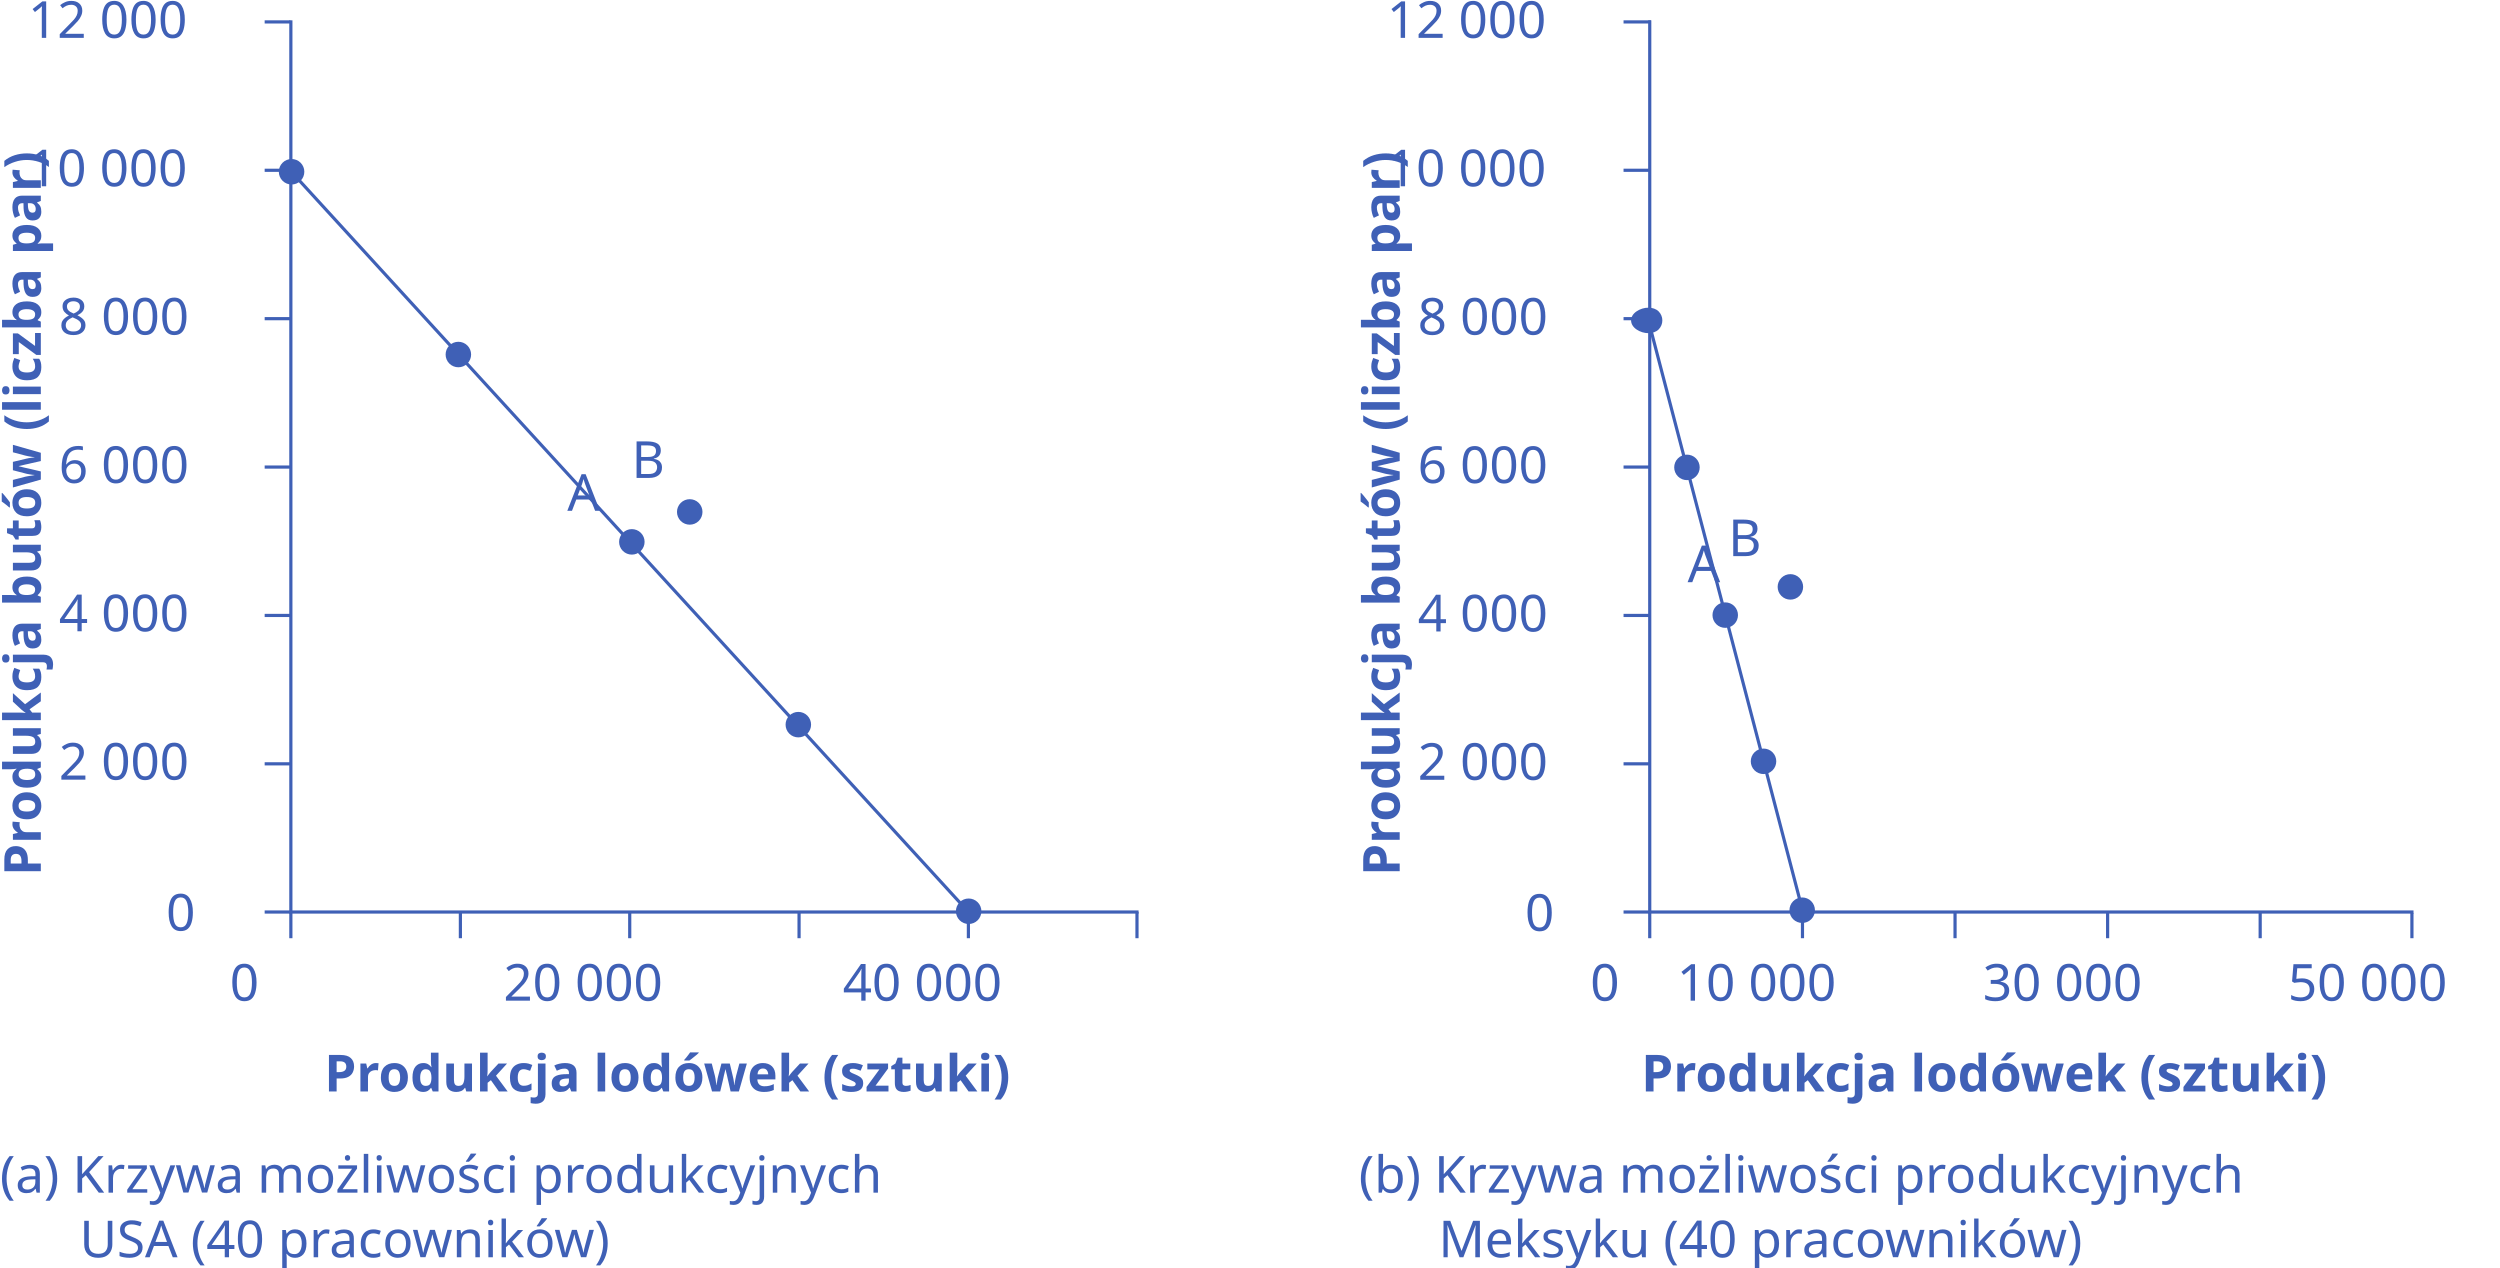
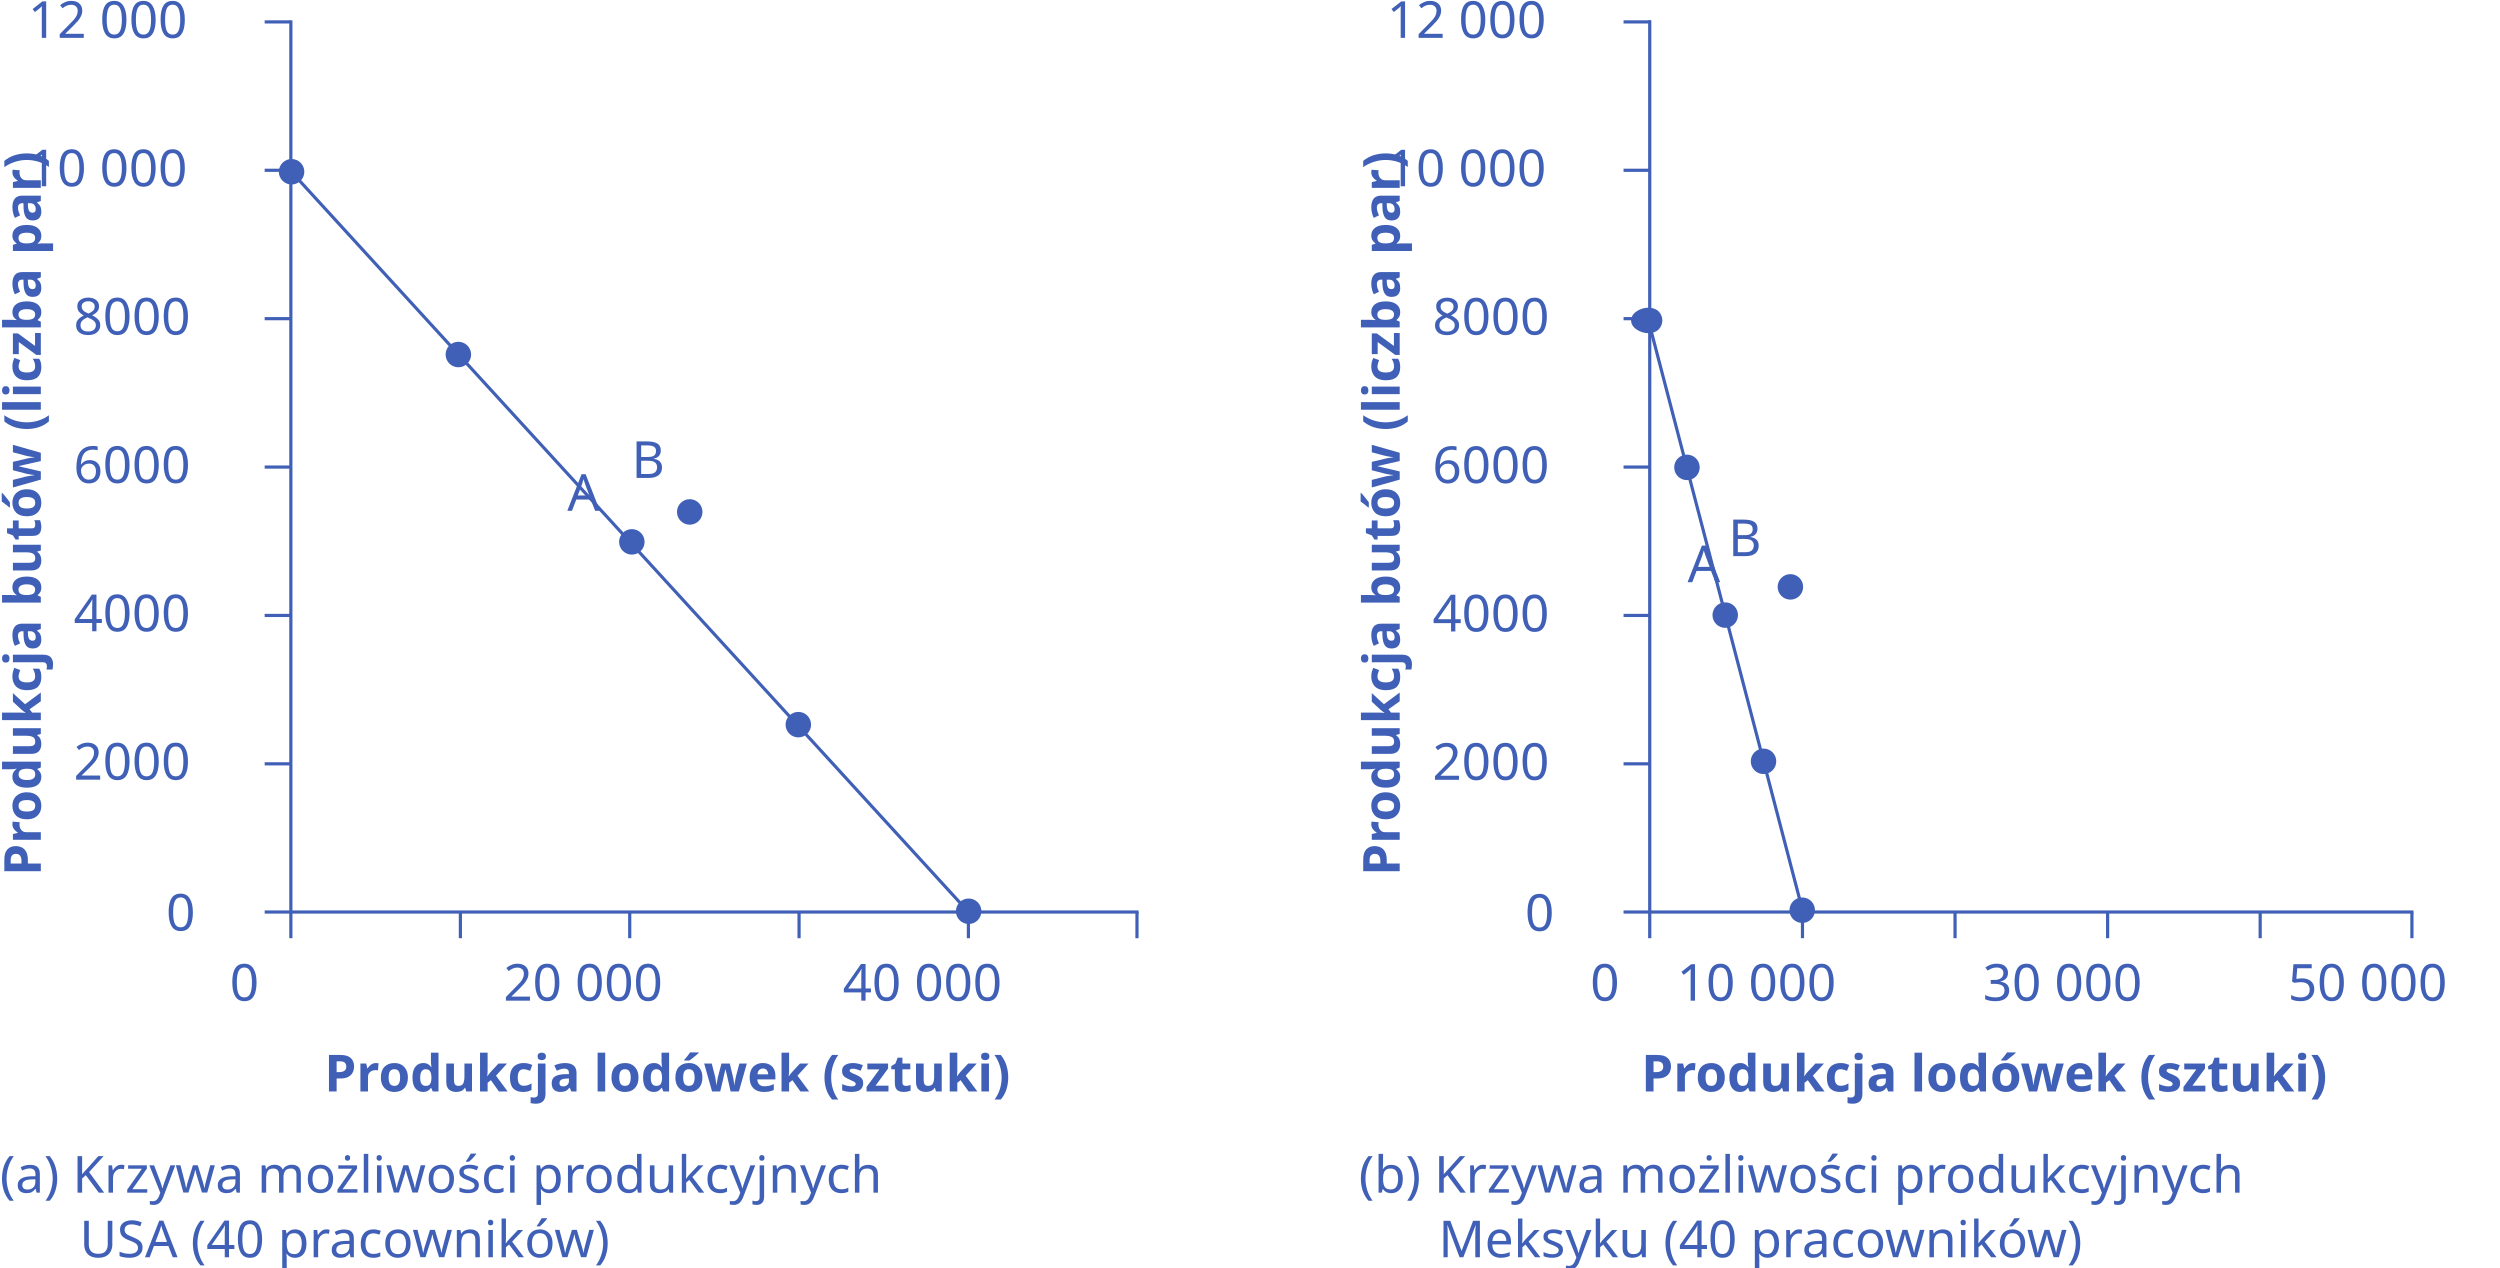
<svg xmlns="http://www.w3.org/2000/svg" version="1.1" id="svg68433" width="522.364" height="264.926" viewBox="0 0 522.364 264.926">
  <defs id="defs68437" />
  <g id="g68441" transform="matrix(1.333333,0,0,-1.333333,-0.2252704,257.7214)">
-     <g id="g1682">
+     <g id="g1">
      <path d="M 45.749,50.359 V 46.264" style="fill:none;stroke:#3f60b6;stroke-width:0.5;stroke-linecap:butt;stroke-linejoin:miter;stroke-miterlimit:4;stroke-dasharray:none;stroke-opacity:1" id="path68461" />
      <path d="M 72.315,50.359 V 46.264" style="fill:none;stroke:#3f60b6;stroke-width:0.5;stroke-linecap:butt;stroke-linejoin:miter;stroke-miterlimit:4;stroke-dasharray:none;stroke-opacity:1" id="path68471" />
      <path d="M 98.853,50.359 V 46.264" style="fill:none;stroke:#3f60b6;stroke-width:0.5;stroke-linecap:butt;stroke-linejoin:miter;stroke-miterlimit:4;stroke-dasharray:none;stroke-opacity:1" id="path68473" />
      <path d="M 125.389,50.359 V 46.264" style="fill:none;stroke:#3f60b6;stroke-width:0.5;stroke-linecap:butt;stroke-linejoin:miter;stroke-miterlimit:4;stroke-dasharray:none;stroke-opacity:1" id="path68475" />
      <path d="M 151.925,50.359 V 46.264" style="fill:none;stroke:#3f60b6;stroke-width:0.5;stroke-linecap:butt;stroke-linejoin:miter;stroke-miterlimit:4;stroke-dasharray:none;stroke-opacity:1" id="path68477" />
      <path d="M 178.345,50.359 V 46.264" style="fill:none;stroke:#3f60b6;stroke-width:0.5;stroke-linecap:butt;stroke-linejoin:miter;stroke-miterlimit:4;stroke-dasharray:none;stroke-opacity:1" id="path68479" />
      <path d="m 41.644,50.369 h 4.028" style="fill:none;stroke:#3f60b6;stroke-width:0.5;stroke-linecap:butt;stroke-linejoin:miter;stroke-miterlimit:4;stroke-dasharray:none;stroke-opacity:1" id="path68481" />
      <path d="m 41.644,189.857 h 4.028" style="fill:none;stroke:#3f60b6;stroke-width:0.5;stroke-linecap:butt;stroke-linejoin:miter;stroke-miterlimit:4;stroke-dasharray:none;stroke-opacity:1" id="path68489" />
      <path d="m 41.644,166.606 h 4.028" style="fill:none;stroke:#3f60b6;stroke-width:0.5;stroke-linecap:butt;stroke-linejoin:miter;stroke-miterlimit:4;stroke-dasharray:none;stroke-opacity:1" id="path68497" />
      <path d="m 41.644,143.352 h 4.028" style="fill:none;stroke:#3f60b6;stroke-width:0.5;stroke-linecap:butt;stroke-linejoin:miter;stroke-miterlimit:4;stroke-dasharray:none;stroke-opacity:1" id="path68505" />
      <path d="m 41.644,120.099 h 4.028" style="fill:none;stroke:#3f60b6;stroke-width:0.5;stroke-linecap:butt;stroke-linejoin:miter;stroke-miterlimit:4;stroke-dasharray:none;stroke-opacity:1" id="path68513" />
      <path d="m 41.644,96.845 h 4.028" style="fill:none;stroke:#3f60b6;stroke-width:0.5;stroke-linecap:butt;stroke-linejoin:miter;stroke-miterlimit:4;stroke-dasharray:none;stroke-opacity:1" id="path68521" />
      <path d="m 41.644,73.592 h 4.028" style="fill:none;stroke:#3f60b6;stroke-width:0.5;stroke-linecap:butt;stroke-linejoin:miter;stroke-miterlimit:4;stroke-dasharray:none;stroke-opacity:1" id="path68529" />
      <path d="M 178.595,50.369 H 45.749 V 190.107" style="fill:none;stroke:#3f60b6;stroke-width:0.5;stroke-linecap:butt;stroke-linejoin:miter;stroke-miterlimit:4;stroke-dasharray:none;stroke-opacity:1" id="path68531" />
      <path d="M 45.829,166.371 151.956,50.351" style="fill:none;stroke:#3f60b6;stroke-width:0.5;stroke-linecap:butt;stroke-linejoin:miter;stroke-miterlimit:4;stroke-dasharray:none;stroke-opacity:1" id="path68533" />
      <path d="m 47.276,167.789 c 0.778,-0.778 0.778,-2.05 0,-2.828 -0.778,-0.778 -2.05,-0.778 -2.828,0 -0.778,0.778 -0.778,2.05 0,2.828 0.778,0.778 2.05,0.778 2.828,0" style="fill:#3f60b6;fill-opacity:1;fill-rule:nonzero;stroke:none;stroke-width:0.1" id="path68535" />
      <path d="m 73.413,139.147 c 0.778,-0.778 0.778,-2.05 0,-2.828 -0.778,-0.778 -2.05,-0.778 -2.828,0 -0.778,0.778 -0.778,2.05 0,2.828 0.778,0.778 2.05,0.778 2.828,0" style="fill:#3f60b6;fill-opacity:1;fill-rule:nonzero;stroke:none;stroke-width:0.1" id="path68537" />
      <path d="m 100.599,109.789 c 0.778,-0.778 0.778,-2.05 0,-2.828 -0.778,-0.778 -2.05,-0.778 -2.828,0 -0.778,0.778 -0.778,2.05 0,2.828 0.778,0.778 2.05,0.778 2.828,0" style="fill:#3f60b6;fill-opacity:1;fill-rule:nonzero;stroke:none;stroke-width:0.1" id="path68539" />
      <path d="m 109.671,114.48 c 0.777,-0.778 0.777,-2.05 0,-2.828 -0.778,-0.778 -2.05,-0.778 -2.828,0 -0.778,0.778 -0.778,2.05 0,2.828 0.778,0.778 2.05,0.778 2.828,0" style="fill:#3f60b6;fill-opacity:1;fill-rule:nonzero;stroke:none;stroke-width:0.1" id="path68541" />
      <path d="m 126.689,81.146 c 0.778,-0.777 0.778,-2.05 0,-2.828 -0.778,-0.777 -2.051,-0.777 -2.828,0 -0.778,0.778 -0.778,2.051 0,2.828 0.777,0.778 2.05,0.778 2.828,0" style="fill:#3f60b6;fill-opacity:1;fill-rule:nonzero;stroke:none;stroke-width:0.1" id="path68543" />
      <path d="m 153.38,51.903 c 0.778,-0.777 0.778,-2.051 0,-2.828 -0.778,-0.777 -2.05,-0.777 -2.828,0 -0.778,0.777 -0.778,2.051 0,2.828 0.778,0.778 2.05,0.778 2.828,0" style="fill:#3f60b6;fill-opacity:1;fill-rule:nonzero;stroke:none;stroke-width:0.1" id="path68545" />
      <path d="m 258.698,50.229 v -3.965" style="fill:none;stroke:#3f60b6;stroke-width:0.5;stroke-linecap:butt;stroke-linejoin:miter;stroke-miterlimit:4;stroke-dasharray:none;stroke-opacity:1" id="path68565" />
      <path d="m 282.633,50.229 v -3.965" style="fill:none;stroke:#3f60b6;stroke-width:0.5;stroke-linecap:butt;stroke-linejoin:miter;stroke-miterlimit:4;stroke-dasharray:none;stroke-opacity:1" id="path68575" />
      <path d="m 306.542,50.229 v -3.965" style="fill:none;stroke:#3f60b6;stroke-width:0.5;stroke-linecap:butt;stroke-linejoin:miter;stroke-miterlimit:4;stroke-dasharray:none;stroke-opacity:1" id="path68577" />
      <path d="m 330.452,50.229 v -3.965" style="fill:none;stroke:#3f60b6;stroke-width:0.5;stroke-linecap:butt;stroke-linejoin:miter;stroke-miterlimit:4;stroke-dasharray:none;stroke-opacity:1" id="path68579" />
      <path d="m 354.36,50.229 v -3.965" style="fill:none;stroke:#3f60b6;stroke-width:0.5;stroke-linecap:butt;stroke-linejoin:miter;stroke-miterlimit:4;stroke-dasharray:none;stroke-opacity:1" id="path68581" />
      <path d="m 378.139,50.229 v -3.965" style="fill:none;stroke:#3f60b6;stroke-width:0.5;stroke-linecap:butt;stroke-linejoin:miter;stroke-miterlimit:4;stroke-dasharray:none;stroke-opacity:1" id="path68583" />
      <path d="m 254.593,50.369 h 4.281" style="fill:none;stroke:#3f60b6;stroke-width:0.5;stroke-linecap:butt;stroke-linejoin:miter;stroke-miterlimit:4;stroke-dasharray:none;stroke-opacity:1" id="path68585" />
      <path d="m 254.593,189.857 h 4.281" style="fill:none;stroke:#3f60b6;stroke-width:0.5;stroke-linecap:butt;stroke-linejoin:miter;stroke-miterlimit:4;stroke-dasharray:none;stroke-opacity:1" id="path68593" />
      <path d="m 254.593,166.607 h 4.281" style="fill:none;stroke:#3f60b6;stroke-width:0.5;stroke-linecap:butt;stroke-linejoin:miter;stroke-miterlimit:4;stroke-dasharray:none;stroke-opacity:1" id="path68601" />
      <path d="m 254.593,143.353 h 4.281" style="fill:none;stroke:#3f60b6;stroke-width:0.5;stroke-linecap:butt;stroke-linejoin:miter;stroke-miterlimit:4;stroke-dasharray:none;stroke-opacity:1" id="path68609" />
      <path d="m 254.593,120.099 h 4.281" style="fill:none;stroke:#3f60b6;stroke-width:0.5;stroke-linecap:butt;stroke-linejoin:miter;stroke-miterlimit:4;stroke-dasharray:none;stroke-opacity:1" id="path68617" />
      <path d="m 254.593,96.845 h 4.281" style="fill:none;stroke:#3f60b6;stroke-width:0.5;stroke-linecap:butt;stroke-linejoin:miter;stroke-miterlimit:4;stroke-dasharray:none;stroke-opacity:1" id="path68625" />
      <path d="m 254.593,73.592 h 4.281" style="fill:none;stroke:#3f60b6;stroke-width:0.5;stroke-linecap:butt;stroke-linejoin:miter;stroke-miterlimit:4;stroke-dasharray:none;stroke-opacity:1" id="path68633" />
      <path d="m 378.389,50.369 h -119.691 V 190.107" style="fill:none;stroke:#3f60b6;stroke-width:0.5;stroke-linecap:butt;stroke-linejoin:miter;stroke-miterlimit:4;stroke-dasharray:none;stroke-opacity:1" id="path68635" />
      <path d="m 260.09,144.492 c 0.778,-0.778 0.778,-2.05 0,-2.828 -0.777,-0.778 -2.338,-0.778 -3.467,0 -1.13,0.778 -1.13,2.05 0,2.828 1.129,0.778 2.69,0.778 3.467,0" style="fill:#3f60b6;fill-opacity:1;fill-rule:nonzero;stroke:none;stroke-width:0.1" id="path68637" />
      <path d="m 284.004,52.066 c 0.778,-0.777 0.778,-2.05 0,-2.828 -0.777,-0.777 -2.05,-0.777 -2.828,0 -0.777,0.778 -0.777,2.051 0,2.828 0.778,0.778 2.051,0.778 2.828,0" style="fill:#3f60b6;fill-opacity:1;fill-rule:nonzero;stroke:none;stroke-width:0.1" id="path68639" />
      <path d="m 277.944,75.4 c 0.777,-0.777 0.777,-2.05 0,-2.828 -0.777,-0.777 -2.051,-0.777 -2.828,0 -0.778,0.778 -0.778,2.051 0,2.828 0.777,0.778 2.051,0.778 2.828,0" style="fill:#3f60b6;fill-opacity:1;fill-rule:nonzero;stroke:none;stroke-width:0.1" id="path68641" />
      <path d="m 271.944,98.311 c 0.777,-0.778 0.777,-2.05 0,-2.828 -0.777,-0.777 -2.051,-0.777 -2.828,0 -0.778,0.778 -0.778,2.05 0,2.828 0.777,0.777 2.051,0.777 2.828,0" style="fill:#3f60b6;fill-opacity:1;fill-rule:nonzero;stroke:none;stroke-width:0.1" id="path68643" />
      <path d="m 282.155,102.734 c 0.777,-0.777 0.777,-2.05 0,-2.828 -0.778,-0.778 -2.051,-0.778 -2.828,0 -0.778,0.778 -0.778,2.051 0,2.828 0.777,0.778 2.05,0.778 2.828,0" style="fill:#3f60b6;fill-opacity:1;fill-rule:nonzero;stroke:none;stroke-width:0.1" id="path68645" />
      <path d="m 265.944,121.462 c 0.777,-0.778 0.777,-2.05 0,-2.828 -0.777,-0.778 -2.051,-0.778 -2.828,0 -0.778,0.778 -0.778,2.05 0,2.828 0.777,0.778 2.051,0.778 2.828,0" style="fill:#3f60b6;fill-opacity:1;fill-rule:nonzero;stroke:none;stroke-width:0.1" id="path68647" />
      <path d="m 258.387,143.464 24.287,-92.946" style="fill:none;stroke:#3f60b6;stroke-width:0.5;stroke-linecap:butt;stroke-linejoin:miter;stroke-miterlimit:4;stroke-dasharray:none;stroke-opacity:1" id="path68649" />
      <text xml:space="preserve" style="font-variant:normal;font-weight:normal;font-size:8px;font-family:ArialMT;-inkscape-font-specification:ArialMT;writing-mode:lr-tb;fill:#3f60b6;fill-opacity:1;fill-rule:nonzero;stroke:none;stroke-width:1" id="text20116-1-3-7-8-7-9-3-7-5-2" x="112.023" y="-22.25" transform="scale(1,-1)">
        <tspan style="font-style:normal;font-variant:normal;font-weight:bold;font-stretch:normal;font-family:sans-serif;-inkscape-font-specification:'sans-serif Bold';text-align:center;text-anchor:middle;stroke-width:1" x="112.023" y="-22.25" id="tspan4232-0-4-6-5-2-6-7-0-6">Produkcja lodówek (sztuki)</tspan>
      </text>
      <text xml:space="preserve" style="font-variant:normal;font-weight:normal;font-size:8px;font-family:ArialMT;-inkscape-font-specification:ArialMT;writing-mode:lr-tb;fill:#3f60b6;fill-opacity:1;fill-rule:nonzero;stroke:none;stroke-width:1" id="text20116-1-3-7-8-7-9-3-7-5-2-9" x="120.09" y="6.567" transform="matrix(0,1,1,0,0,0)">
        <tspan style="font-style:normal;font-variant:normal;font-weight:bold;font-stretch:normal;font-family:sans-serif;-inkscape-font-specification:'sans-serif Bold';text-align:center;text-anchor:middle;stroke-width:1" x="120.09" y="6.567" id="tspan4232-0-4-6-5-2-6-7-0-6-3">Produkcja butów (liczba par)</tspan>
      </text>
      <text xml:space="preserve" style="font-variant:normal;font-weight:normal;font-size:8px;font-family:ArialMT;-inkscape-font-specification:ArialMT;writing-mode:lr-tb;fill:#3f60b6;fill-opacity:1;fill-rule:nonzero;stroke:none;stroke-width:1" id="text20116-1-3-7-8-7-9-3-7-5-42-0-0-0-2" x="98.907" y="-113.241" transform="scale(1,-1)">
        <tspan style="font-style:normal;font-variant:normal;font-weight:normal;font-stretch:normal;font-family:sans-serif;-inkscape-font-specification:sans-serif;text-align:center;text-anchor:middle;stroke-width:1" x="98.907" y="-113.241" id="tspan4232-0-4-6-5-2-6-7-0-96-36-4-9-8">A</tspan>
      </text>
      <text xml:space="preserve" style="font-variant:normal;font-weight:normal;font-size:8px;font-family:ArialMT;-inkscape-font-specification:ArialMT;writing-mode:lr-tb;fill:#3f60b6;fill-opacity:1;fill-rule:nonzero;stroke:none;stroke-width:1" id="text20116-1-3-7-8-7-9-3-7-5-42-0-0-0-2-43" x="109.023" y="-118.398" transform="scale(1,-1)">
        <tspan style="font-style:normal;font-variant:normal;font-weight:normal;font-stretch:normal;font-family:sans-serif;-inkscape-font-specification:sans-serif;text-align:center;text-anchor:middle;stroke-width:1" x="109.023" y="-118.398" id="tspan4232-0-4-6-5-2-6-7-0-96-36-4-9-8-1">B</tspan>
      </text>
      <text xml:space="preserve" style="font-variant:normal;font-weight:normal;font-size:8px;font-family:ArialMT;-inkscape-font-specification:ArialMT;writing-mode:lr-tb;fill:#3f60b6;fill-opacity:1;fill-rule:nonzero;stroke:none;stroke-width:1" id="text20116-1-3-7-8-7-9-3-7-5-42-0-0-0-2-0" x="274.464" y="-102.048" transform="scale(1,-1)">
        <tspan style="font-style:normal;font-variant:normal;font-weight:normal;font-stretch:normal;font-family:sans-serif;-inkscape-font-specification:sans-serif;text-align:center;text-anchor:middle;stroke-width:1" x="274.464" y="-102.048" id="tspan4232-0-4-6-5-2-6-7-0-96-36-4-9-8-17">A</tspan>
      </text>
      <text xml:space="preserve" style="font-variant:normal;font-weight:normal;font-size:8px;font-family:ArialMT;-inkscape-font-specification:ArialMT;writing-mode:lr-tb;fill:#3f60b6;fill-opacity:1;fill-rule:nonzero;stroke:none;stroke-width:1" id="text20116-1-3-7-8-7-9-3-7-5-42-0-0-0-2-43-8" x="280.884" y="-106.142" transform="scale(1,-1)">
        <tspan style="font-style:normal;font-variant:normal;font-weight:normal;font-stretch:normal;font-family:sans-serif;-inkscape-font-specification:sans-serif;text-align:center;text-anchor:middle;stroke-width:1" x="280.884" y="-106.142" id="tspan4232-0-4-6-5-2-6-7-0-96-36-4-9-8-1-9">B</tspan>
      </text>
      <text xml:space="preserve" style="font-variant:normal;font-weight:normal;font-size:8px;font-family:ArialMT;-inkscape-font-specification:ArialMT;writing-mode:lr-tb;fill:#3f60b6;fill-opacity:1;fill-rule:nonzero;stroke:none;stroke-width:1" id="text20116-1-3-7-8-7-9-3-7-5-42-0-0-0-2-21-80" x="35.775" y="-47.457" transform="scale(1,-1)">
        <tspan style="font-style:normal;font-variant:normal;font-weight:normal;font-stretch:normal;font-family:sans-serif;-inkscape-font-specification:sans-serif;text-align:center;text-anchor:middle;stroke-width:1" x="35.775" y="-47.457" id="tspan4232-0-4-6-5-2-6-7-0-96-36-4-9-8-59-4">0</tspan>
      </text>
-       <text xml:space="preserve" style="font-variant:normal;font-weight:normal;font-size:8px;font-family:ArialMT;-inkscape-font-specification:ArialMT;writing-mode:lr-tb;fill:#3f60b6;fill-opacity:1;fill-rule:nonzero;stroke:none;stroke-width:1" id="text20116-1-3-7-8-7-9-3-7-5-42-0-0-0-2-21-7" x="26.869" y="-71.113" transform="scale(1,-1)">
-         <tspan style="font-style:normal;font-variant:normal;font-weight:normal;font-stretch:normal;font-family:sans-serif;-inkscape-font-specification:sans-serif;text-align:center;text-anchor:middle;stroke-width:1" x="26.869" y="-71.113" id="tspan4232-0-4-6-5-2-6-7-0-96-36-4-9-8-59-68">2 000</tspan>
+       <text xml:space="preserve" style="font-variant:normal;font-weight:normal;font-size:8px;font-family:ArialMT;-inkscape-font-specification:ArialMT;writing-mode:lr-tb;fill:#3f60b6;fill-opacity:1;fill-rule:nonzero;stroke:none;stroke-width:1" id="text20116-1-3-7-8-7-9-3-7-5-42-0-0-0-2-21-7" x="28.141" y="-71.113" transform="scale(1,-1)">
+         <tspan style="font-style:normal;font-variant:normal;font-weight:normal;font-stretch:normal;font-family:sans-serif;-inkscape-font-specification:sans-serif;text-align:center;text-anchor:middle;stroke-width:1" x="28.141" y="-71.113" id="tspan4232-0-4-6-5-2-6-7-0-96-36-4-9-8-59-68">2000</tspan>
      </text>
-       <text xml:space="preserve" style="font-variant:normal;font-weight:normal;font-size:8px;font-family:ArialMT;-inkscape-font-specification:ArialMT;writing-mode:lr-tb;fill:#3f60b6;fill-opacity:1;fill-rule:nonzero;stroke:none;stroke-width:1" id="text20116-1-3-7-8-7-9-3-7-5-42-0-0-0-2-21-90" x="26.869" y="-94.361" transform="scale(1,-1)">
-         <tspan style="font-style:normal;font-variant:normal;font-weight:normal;font-stretch:normal;font-family:sans-serif;-inkscape-font-specification:sans-serif;text-align:center;text-anchor:middle;stroke-width:1" x="26.869" y="-94.361" id="tspan4232-0-4-6-5-2-6-7-0-96-36-4-9-8-59-687">4 000</tspan>
+       <text xml:space="preserve" style="font-variant:normal;font-weight:normal;font-size:8px;font-family:ArialMT;-inkscape-font-specification:ArialMT;writing-mode:lr-tb;fill:#3f60b6;fill-opacity:1;fill-rule:nonzero;stroke:none;stroke-width:1" id="text20116-1-3-7-8-7-9-3-7-5-42-0-0-0-2-21-90" x="28.141" y="-94.361" transform="scale(1,-1)">
+         <tspan style="font-style:normal;font-variant:normal;font-weight:normal;font-stretch:normal;font-family:sans-serif;-inkscape-font-specification:sans-serif;text-align:center;text-anchor:middle;stroke-width:1" x="28.141" y="-94.361" id="tspan4232-0-4-6-5-2-6-7-0-96-36-4-9-8-59-687">4000</tspan>
      </text>
-       <text xml:space="preserve" style="font-variant:normal;font-weight:normal;font-size:8px;font-family:ArialMT;-inkscape-font-specification:ArialMT;writing-mode:lr-tb;fill:#3f60b6;fill-opacity:1;fill-rule:nonzero;stroke:none;stroke-width:1" id="text20116-1-3-7-8-7-9-3-7-5-42-0-0-0-2-21-903" x="26.869" y="-117.609" transform="scale(1,-1)">
-         <tspan style="font-style:normal;font-variant:normal;font-weight:normal;font-stretch:normal;font-family:sans-serif;-inkscape-font-specification:sans-serif;text-align:center;text-anchor:middle;stroke-width:1" x="26.869" y="-117.609" id="tspan4232-0-4-6-5-2-6-7-0-96-36-4-9-8-59-33">6 000</tspan>
+       <text xml:space="preserve" style="font-variant:normal;font-weight:normal;font-size:8px;font-family:ArialMT;-inkscape-font-specification:ArialMT;writing-mode:lr-tb;fill:#3f60b6;fill-opacity:1;fill-rule:nonzero;stroke:none;stroke-width:1" id="text20116-1-3-7-8-7-9-3-7-5-42-0-0-0-2-21-903" x="28.141" y="-117.609" transform="scale(1,-1)">
+         <tspan style="font-style:normal;font-variant:normal;font-weight:normal;font-stretch:normal;font-family:sans-serif;-inkscape-font-specification:sans-serif;text-align:center;text-anchor:middle;stroke-width:1" x="28.141" y="-117.609" id="tspan4232-0-4-6-5-2-6-7-0-96-36-4-9-8-59-33">6000</tspan>
      </text>
-       <text xml:space="preserve" style="font-variant:normal;font-weight:normal;font-size:8px;font-family:ArialMT;-inkscape-font-specification:ArialMT;writing-mode:lr-tb;fill:#3f60b6;fill-opacity:1;fill-rule:nonzero;stroke:none;stroke-width:1" id="text20116-1-3-7-8-7-9-3-7-5-42-0-0-0-2-21-73" x="26.869" y="-140.858" transform="scale(1,-1)">
-         <tspan style="font-style:normal;font-variant:normal;font-weight:normal;font-stretch:normal;font-family:sans-serif;-inkscape-font-specification:sans-serif;text-align:center;text-anchor:middle;stroke-width:1" x="26.869" y="-140.858" id="tspan4232-0-4-6-5-2-6-7-0-96-36-4-9-8-59-26">8 000</tspan>
+       <text xml:space="preserve" style="font-variant:normal;font-weight:normal;font-size:8px;font-family:ArialMT;-inkscape-font-specification:ArialMT;writing-mode:lr-tb;fill:#3f60b6;fill-opacity:1;fill-rule:nonzero;stroke:none;stroke-width:1" id="text20116-1-3-7-8-7-9-3-7-5-42-0-0-0-2-21-73" x="28.141" y="-140.858" transform="scale(1,-1)">
+         <tspan style="font-style:normal;font-variant:normal;font-weight:normal;font-stretch:normal;font-family:sans-serif;-inkscape-font-specification:sans-serif;text-align:center;text-anchor:middle;stroke-width:1" x="28.141" y="-140.858" id="tspan4232-0-4-6-5-2-6-7-0-96-36-4-9-8-59-26">8000</tspan>
      </text>
      <text xml:space="preserve" style="font-variant:normal;font-weight:normal;font-size:8px;font-family:ArialMT;-inkscape-font-specification:ArialMT;writing-mode:lr-tb;fill:#3f60b6;fill-opacity:1;fill-rule:nonzero;stroke:none;stroke-width:1" id="text20116-1-3-7-8-7-9-3-7-5-42-0-0-0-2-21-5" x="45.751" y="-36.472" transform="scale(1,-1)">
        <tspan style="font-style:normal;font-variant:normal;font-weight:normal;font-stretch:normal;font-family:sans-serif;-inkscape-font-specification:sans-serif;text-align:center;text-anchor:middle;stroke-width:1" x="45.751" y="-36.472" id="tspan4232-0-4-6-5-2-6-7-0-96-36-4-9-8-59-265">0</tspan>
      </text>
      <text xml:space="preserve" style="font-variant:normal;font-weight:normal;font-size:8px;font-family:ArialMT;-inkscape-font-specification:ArialMT;writing-mode:lr-tb;fill:#3f60b6;fill-opacity:1;fill-rule:nonzero;stroke:none;stroke-width:1" id="text20116-1-3-7-8-7-9-3-7-5-42-0-0-0-2-21-5-1" x="98.825" y="-36.472" transform="scale(1,-1)">
        <tspan style="font-style:normal;font-variant:normal;font-weight:normal;font-stretch:normal;font-family:sans-serif;-inkscape-font-specification:sans-serif;text-align:center;text-anchor:middle;stroke-width:1" x="98.825" y="-36.472" id="tspan4232-0-4-6-5-2-6-7-0-96-36-4-9-8-59-265-5">20 000</tspan>
      </text>
      <text xml:space="preserve" style="font-variant:normal;font-weight:normal;font-size:8px;font-family:ArialMT;-inkscape-font-specification:ArialMT;writing-mode:lr-tb;fill:#3f60b6;fill-opacity:1;fill-rule:nonzero;stroke:none;stroke-width:1" id="text20116-1-3-7-8-7-9-3-7-5-42-0-0-0-2-21-5-4" x="151.995" y="-36.472" transform="scale(1,-1)">
        <tspan style="font-style:normal;font-variant:normal;font-weight:normal;font-stretch:normal;font-family:sans-serif;-inkscape-font-specification:sans-serif;text-align:center;text-anchor:middle;stroke-width:1" x="151.995" y="-36.472" id="tspan4232-0-4-6-5-2-6-7-0-96-36-4-9-8-59-265-9">40 000</tspan>
      </text>
      <text xml:space="preserve" style="font-variant:normal;font-weight:normal;font-size:8px;font-family:ArialMT;-inkscape-font-specification:ArialMT;writing-mode:lr-tb;fill:#3f60b6;fill-opacity:1;fill-rule:nonzero;stroke:none;stroke-width:1" id="text20116-1-3-7-8-7-9-3-7-5-42-0-0-0-2-21-5-2" x="258.95" y="-36.472" transform="scale(1,-1)">
        <tspan style="font-style:normal;font-variant:normal;font-weight:normal;font-stretch:normal;font-family:sans-serif;-inkscape-font-specification:sans-serif;text-align:center;text-anchor:middle;stroke-width:1" x="258.95" y="-36.472" id="tspan4232-0-4-6-5-2-6-7-0-96-36-4-9-8-59-265-57">0</tspan>
      </text>
      <text xml:space="preserve" style="font-variant:normal;font-weight:normal;font-size:8px;font-family:ArialMT;-inkscape-font-specification:ArialMT;writing-mode:lr-tb;fill:#3f60b6;fill-opacity:1;fill-rule:nonzero;stroke:none;stroke-width:1" id="text20116-1-3-7-8-7-9-3-7-5-42-0-0-0-2-21-5-1-4" x="282.709" y="-36.472" transform="scale(1,-1)">
        <tspan style="font-style:normal;font-variant:normal;font-weight:normal;font-stretch:normal;font-family:sans-serif;-inkscape-font-specification:sans-serif;text-align:center;text-anchor:middle;stroke-width:1" x="282.709" y="-36.472" id="tspan4232-0-4-6-5-2-6-7-0-96-36-4-9-8-59-265-5-9">10 000</tspan>
      </text>
      <text xml:space="preserve" style="font-variant:normal;font-weight:normal;font-size:8px;font-family:ArialMT;-inkscape-font-specification:ArialMT;text-align:start;writing-mode:lr-tb;text-anchor:start;fill:#3f60b6;fill-opacity:1;fill-rule:nonzero;stroke:none;stroke-width:1" id="text20116-1-3-7-8-7-9-3-7-5-42-0-0-0-2-21-5-1-4-3" x="0.169" y="-6.388" transform="scale(1,-1)">
        <tspan style="font-style:normal;font-variant:normal;font-weight:normal;font-stretch:normal;font-family:sans-serif;-inkscape-font-specification:sans-serif;text-align:start;text-anchor:start;stroke-width:1" x="0.169" y="-6.388" id="tspan2813">(a) Krzywa możliwości produkcyjnych</tspan>
        <tspan style="font-style:normal;font-variant:normal;font-weight:normal;font-stretch:normal;font-family:sans-serif;-inkscape-font-specification:sans-serif;text-align:start;text-anchor:start;stroke-width:1" x="0.169" y="3.739" id="tspan1570">      USA (40 pracowników)</tspan>
      </text>
      <text xml:space="preserve" style="font-variant:normal;font-weight:normal;font-size:8px;font-family:ArialMT;-inkscape-font-specification:ArialMT;text-align:start;writing-mode:lr-tb;text-anchor:start;fill:#3f60b6;fill-opacity:1;fill-rule:nonzero;stroke:none;stroke-width:1" id="text20116-1-3-7-8-7-9-3-7-5-42-0-0-0-2-21-5-1-4-7" x="213.118" y="-6.388" transform="scale(1,-1)">
        <tspan style="font-style:normal;font-variant:normal;font-weight:normal;font-stretch:normal;font-family:sans-serif;-inkscape-font-specification:sans-serif;text-align:start;text-anchor:start;stroke-width:1" x="213.118" y="-6.388" id="tspan2817">(b) Krzywa możliwości produkcyjnych</tspan>
        <tspan style="font-style:normal;font-variant:normal;font-weight:normal;font-stretch:normal;font-family:sans-serif;-inkscape-font-specification:sans-serif;text-align:start;text-anchor:start;stroke-width:1" x="213.118" y="3.739" id="tspan1574">      Meksyku (40 pracowników)</tspan>
      </text>
      <text xml:space="preserve" style="font-variant:normal;font-weight:normal;font-size:8px;font-family:ArialMT;-inkscape-font-specification:ArialMT;writing-mode:lr-tb;fill:#3f60b6;fill-opacity:1;fill-rule:nonzero;stroke:none;stroke-width:1" id="text20116-1-3-7-8-7-9-3-7-5-42-0-0-0-2-21-5-4-9" x="330.663" y="-36.472" transform="scale(1,-1)">
        <tspan style="font-style:normal;font-variant:normal;font-weight:normal;font-stretch:normal;font-family:sans-serif;-inkscape-font-specification:sans-serif;text-align:center;text-anchor:middle;stroke-width:1" x="330.663" y="-36.472" id="tspan4232-0-4-6-5-2-6-7-0-96-36-4-9-8-59-265-9-4">30 000</tspan>
      </text>
      <text xml:space="preserve" style="font-variant:normal;font-weight:normal;font-size:8px;font-family:ArialMT;-inkscape-font-specification:ArialMT;writing-mode:lr-tb;fill:#3f60b6;fill-opacity:1;fill-rule:nonzero;stroke:none;stroke-width:1" id="text20116-1-3-7-8-7-9-3-7-5-42-0-0-0-2-21-5-4-9-5" x="378.477" y="-36.472" transform="scale(1,-1)">
        <tspan style="font-style:normal;font-variant:normal;font-weight:normal;font-stretch:normal;font-family:sans-serif;-inkscape-font-specification:sans-serif;text-align:center;text-anchor:middle;stroke-width:1" x="378.477" y="-36.472" id="tspan4232-0-4-6-5-2-6-7-0-96-36-4-9-8-59-265-9-4-9">50 000</tspan>
      </text>
      <text xml:space="preserve" style="font-variant:normal;font-weight:normal;font-size:8px;font-family:ArialMT;-inkscape-font-specification:ArialMT;writing-mode:lr-tb;fill:#3f60b6;fill-opacity:1;fill-rule:nonzero;stroke:none;stroke-width:1" id="text20116-1-3-7-8-7-9-3-7-5-42-0-0-0-2-21-87" x="24.324" y="-164.106" transform="scale(1,-1)">
        <tspan style="font-style:normal;font-variant:normal;font-weight:normal;font-stretch:normal;font-family:sans-serif;-inkscape-font-specification:sans-serif;text-align:center;text-anchor:middle;stroke-width:1" x="24.324" y="-164.106" id="tspan4232-0-4-6-5-2-6-7-0-96-36-4-9-8-59-9">10 000</tspan>
      </text>
      <text xml:space="preserve" style="font-variant:normal;font-weight:normal;font-size:8px;font-family:ArialMT;-inkscape-font-specification:ArialMT;writing-mode:lr-tb;fill:#3f60b6;fill-opacity:1;fill-rule:nonzero;stroke:none;stroke-width:1" id="text20116-1-3-7-8-7-9-3-7-5-42-0-0-0-2-21-6" x="24.324" y="-187.354" transform="scale(1,-1)">
        <tspan style="font-style:normal;font-variant:normal;font-weight:normal;font-stretch:normal;font-family:sans-serif;-inkscape-font-specification:sans-serif;text-align:center;text-anchor:middle;stroke-width:1" x="24.324" y="-187.354" id="tspan4232-0-4-6-5-2-6-7-0-96-36-4-9-8-59-0">12 000</tspan>
      </text>
      <text xml:space="preserve" style="font-variant:normal;font-weight:normal;font-size:8px;font-family:ArialMT;-inkscape-font-specification:ArialMT;writing-mode:lr-tb;fill:#3f60b6;fill-opacity:1;fill-rule:nonzero;stroke:none;stroke-width:1" id="text20116-1-3-7-8-7-9-3-7-5-2-4" x="318.395" y="-22.25" transform="scale(1,-1)">
        <tspan style="font-style:normal;font-variant:normal;font-weight:bold;font-stretch:normal;font-family:sans-serif;-inkscape-font-specification:'sans-serif Bold';text-align:center;text-anchor:middle;stroke-width:1" x="318.395" y="-22.25" id="tspan4232-0-4-6-5-2-6-7-0-6-1">Produkcja lodówek (sztuki)</tspan>
      </text>
      <text xml:space="preserve" style="font-variant:normal;font-weight:normal;font-size:8px;font-family:ArialMT;-inkscape-font-specification:ArialMT;writing-mode:lr-tb;fill:#3f60b6;fill-opacity:1;fill-rule:nonzero;stroke:none;stroke-width:1" id="text20116-1-3-7-8-7-9-3-7-5-2-9-0" x="120.09" y="219.517" transform="matrix(0,1,1,0,0,0)">
        <tspan style="font-style:normal;font-variant:normal;font-weight:bold;font-stretch:normal;font-family:sans-serif;-inkscape-font-specification:'sans-serif Bold';text-align:center;text-anchor:middle;stroke-width:1" x="120.09" y="219.517" id="tspan4232-0-4-6-5-2-6-7-0-6-3-4">Produkcja butów (liczba par)</tspan>
      </text>
      <text xml:space="preserve" style="font-variant:normal;font-weight:normal;font-size:8px;font-family:ArialMT;-inkscape-font-specification:ArialMT;writing-mode:lr-tb;fill:#3f60b6;fill-opacity:1;fill-rule:nonzero;stroke:none;stroke-width:1" id="text20116-1-3-7-8-7-9-3-7-5-42-0-0-0-2-21-80-8" x="248.725" y="-47.422" transform="scale(1,-1)">
        <tspan style="font-style:normal;font-variant:normal;font-weight:normal;font-stretch:normal;font-family:sans-serif;-inkscape-font-specification:sans-serif;text-align:center;text-anchor:middle;stroke-width:1" x="248.725" y="-47.422" id="tspan4232-0-4-6-5-2-6-7-0-96-36-4-9-8-59-4-7">0</tspan>
      </text>
-       <text xml:space="preserve" style="font-variant:normal;font-weight:normal;font-size:8px;font-family:ArialMT;-inkscape-font-specification:ArialMT;writing-mode:lr-tb;fill:#3f60b6;fill-opacity:1;fill-rule:nonzero;stroke:none;stroke-width:1" id="text20116-1-3-7-8-7-9-3-7-5-42-0-0-0-2-21-7-0" x="239.818" y="-71.084" transform="scale(1,-1)">
-         <tspan style="font-style:normal;font-variant:normal;font-weight:normal;font-stretch:normal;font-family:sans-serif;-inkscape-font-specification:sans-serif;text-align:center;text-anchor:middle;stroke-width:1" x="239.818" y="-71.084" id="tspan4232-0-4-6-5-2-6-7-0-96-36-4-9-8-59-68-8">2 000</tspan>
+       <text xml:space="preserve" style="font-variant:normal;font-weight:normal;font-size:8px;font-family:ArialMT;-inkscape-font-specification:ArialMT;writing-mode:lr-tb;fill:#3f60b6;fill-opacity:1;fill-rule:nonzero;stroke:none;stroke-width:1" id="text20116-1-3-7-8-7-9-3-7-5-42-0-0-0-2-21-7-0" x="241.09" y="-71.084" transform="scale(1,-1)">
+         <tspan style="font-style:normal;font-variant:normal;font-weight:normal;font-stretch:normal;font-family:sans-serif;-inkscape-font-specification:sans-serif;text-align:center;text-anchor:middle;stroke-width:1" x="241.09" y="-71.084" id="tspan4232-0-4-6-5-2-6-7-0-96-36-4-9-8-59-68-8">2000</tspan>
      </text>
-       <text xml:space="preserve" style="font-variant:normal;font-weight:normal;font-size:8px;font-family:ArialMT;-inkscape-font-specification:ArialMT;writing-mode:lr-tb;fill:#3f60b6;fill-opacity:1;fill-rule:nonzero;stroke:none;stroke-width:1" id="text20116-1-3-7-8-7-9-3-7-5-42-0-0-0-2-21-90-6" x="239.818" y="-94.338" transform="scale(1,-1)">
-         <tspan style="font-style:normal;font-variant:normal;font-weight:normal;font-stretch:normal;font-family:sans-serif;-inkscape-font-specification:sans-serif;text-align:center;text-anchor:middle;stroke-width:1" x="239.818" y="-94.338" id="tspan4232-0-4-6-5-2-6-7-0-96-36-4-9-8-59-687-2">4 000</tspan>
+       <text xml:space="preserve" style="font-variant:normal;font-weight:normal;font-size:8px;font-family:ArialMT;-inkscape-font-specification:ArialMT;writing-mode:lr-tb;fill:#3f60b6;fill-opacity:1;fill-rule:nonzero;stroke:none;stroke-width:1" id="text20116-1-3-7-8-7-9-3-7-5-42-0-0-0-2-21-90-6" x="241.09" y="-94.338" transform="scale(1,-1)">
+         <tspan style="font-style:normal;font-variant:normal;font-weight:normal;font-stretch:normal;font-family:sans-serif;-inkscape-font-specification:sans-serif;text-align:center;text-anchor:middle;stroke-width:1" x="241.09" y="-94.338" id="tspan4232-0-4-6-5-2-6-7-0-96-36-4-9-8-59-687-2">4000</tspan>
      </text>
-       <text xml:space="preserve" style="font-variant:normal;font-weight:normal;font-size:8px;font-family:ArialMT;-inkscape-font-specification:ArialMT;writing-mode:lr-tb;fill:#3f60b6;fill-opacity:1;fill-rule:nonzero;stroke:none;stroke-width:1" id="text20116-1-3-7-8-7-9-3-7-5-42-0-0-0-2-21-903-4" x="239.818" y="-117.592" transform="scale(1,-1)">
-         <tspan style="font-style:normal;font-variant:normal;font-weight:normal;font-stretch:normal;font-family:sans-serif;-inkscape-font-specification:sans-serif;text-align:center;text-anchor:middle;stroke-width:1" x="239.818" y="-117.592" id="tspan4232-0-4-6-5-2-6-7-0-96-36-4-9-8-59-33-7">6 000</tspan>
+       <text xml:space="preserve" style="font-variant:normal;font-weight:normal;font-size:8px;font-family:ArialMT;-inkscape-font-specification:ArialMT;writing-mode:lr-tb;fill:#3f60b6;fill-opacity:1;fill-rule:nonzero;stroke:none;stroke-width:1" id="text20116-1-3-7-8-7-9-3-7-5-42-0-0-0-2-21-903-4" x="241.09" y="-117.592" transform="scale(1,-1)">
+         <tspan style="font-style:normal;font-variant:normal;font-weight:normal;font-stretch:normal;font-family:sans-serif;-inkscape-font-specification:sans-serif;text-align:center;text-anchor:middle;stroke-width:1" x="241.09" y="-117.592" id="tspan4232-0-4-6-5-2-6-7-0-96-36-4-9-8-59-33-7">6000</tspan>
      </text>
-       <text xml:space="preserve" style="font-variant:normal;font-weight:normal;font-size:8px;font-family:ArialMT;-inkscape-font-specification:ArialMT;writing-mode:lr-tb;fill:#3f60b6;fill-opacity:1;fill-rule:nonzero;stroke:none;stroke-width:1" id="text20116-1-3-7-8-7-9-3-7-5-42-0-0-0-2-21-73-9" x="239.818" y="-140.846" transform="scale(1,-1)">
-         <tspan style="font-style:normal;font-variant:normal;font-weight:normal;font-stretch:normal;font-family:sans-serif;-inkscape-font-specification:sans-serif;text-align:center;text-anchor:middle;stroke-width:1" x="239.818" y="-140.846" id="tspan4232-0-4-6-5-2-6-7-0-96-36-4-9-8-59-26-3">8 000</tspan>
+       <text xml:space="preserve" style="font-variant:normal;font-weight:normal;font-size:8px;font-family:ArialMT;-inkscape-font-specification:ArialMT;writing-mode:lr-tb;fill:#3f60b6;fill-opacity:1;fill-rule:nonzero;stroke:none;stroke-width:1" id="text20116-1-3-7-8-7-9-3-7-5-42-0-0-0-2-21-73-9" x="241.09" y="-140.846" transform="scale(1,-1)">
+         <tspan style="font-style:normal;font-variant:normal;font-weight:normal;font-stretch:normal;font-family:sans-serif;-inkscape-font-specification:sans-serif;text-align:center;text-anchor:middle;stroke-width:1" x="241.09" y="-140.846" id="tspan4232-0-4-6-5-2-6-7-0-96-36-4-9-8-59-26-3">8000</tspan>
      </text>
      <text xml:space="preserve" style="font-variant:normal;font-weight:normal;font-size:8px;font-family:ArialMT;-inkscape-font-specification:ArialMT;writing-mode:lr-tb;fill:#3f60b6;fill-opacity:1;fill-rule:nonzero;stroke:none;stroke-width:1" id="text20116-1-3-7-8-7-9-3-7-5-42-0-0-0-2-21-87-9" x="237.273" y="-164.1" transform="scale(1,-1)">
        <tspan style="font-style:normal;font-variant:normal;font-weight:normal;font-stretch:normal;font-family:sans-serif;-inkscape-font-specification:sans-serif;text-align:center;text-anchor:middle;stroke-width:1" x="237.273" y="-164.1" id="tspan4232-0-4-6-5-2-6-7-0-96-36-4-9-8-59-9-2">10 000</tspan>
      </text>
      <text xml:space="preserve" style="font-variant:normal;font-weight:normal;font-size:8px;font-family:ArialMT;-inkscape-font-specification:ArialMT;writing-mode:lr-tb;fill:#3f60b6;fill-opacity:1;fill-rule:nonzero;stroke:none;stroke-width:1" id="text20116-1-3-7-8-7-9-3-7-5-42-0-0-0-2-21-6-8" x="237.273" y="-187.353" transform="scale(1,-1)">
        <tspan style="font-style:normal;font-variant:normal;font-weight:normal;font-stretch:normal;font-family:sans-serif;-inkscape-font-specification:sans-serif;text-align:center;text-anchor:middle;stroke-width:1" x="237.273" y="-187.353" id="tspan4232-0-4-6-5-2-6-7-0-96-36-4-9-8-59-0-3">12 000</tspan>
      </text>
    </g>
  </g>
</svg>
